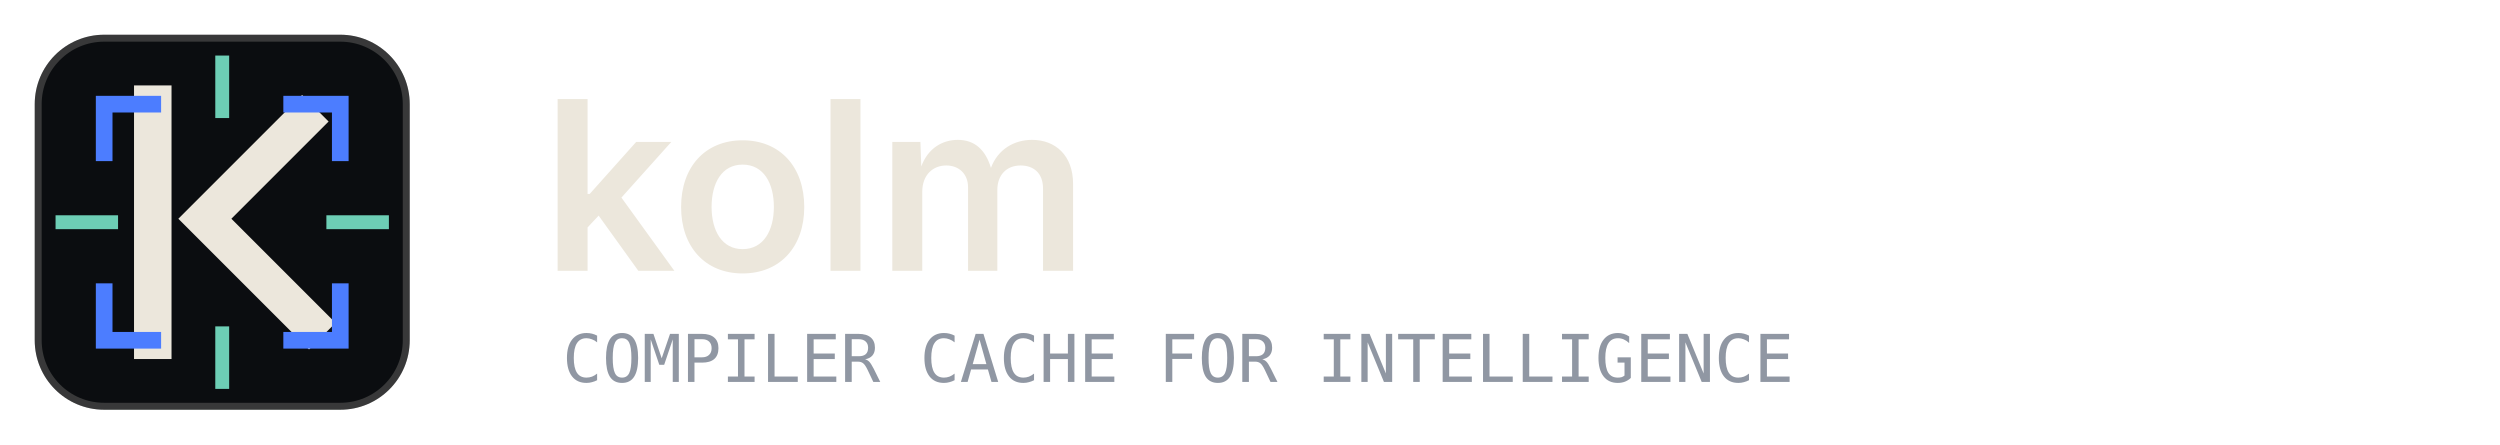
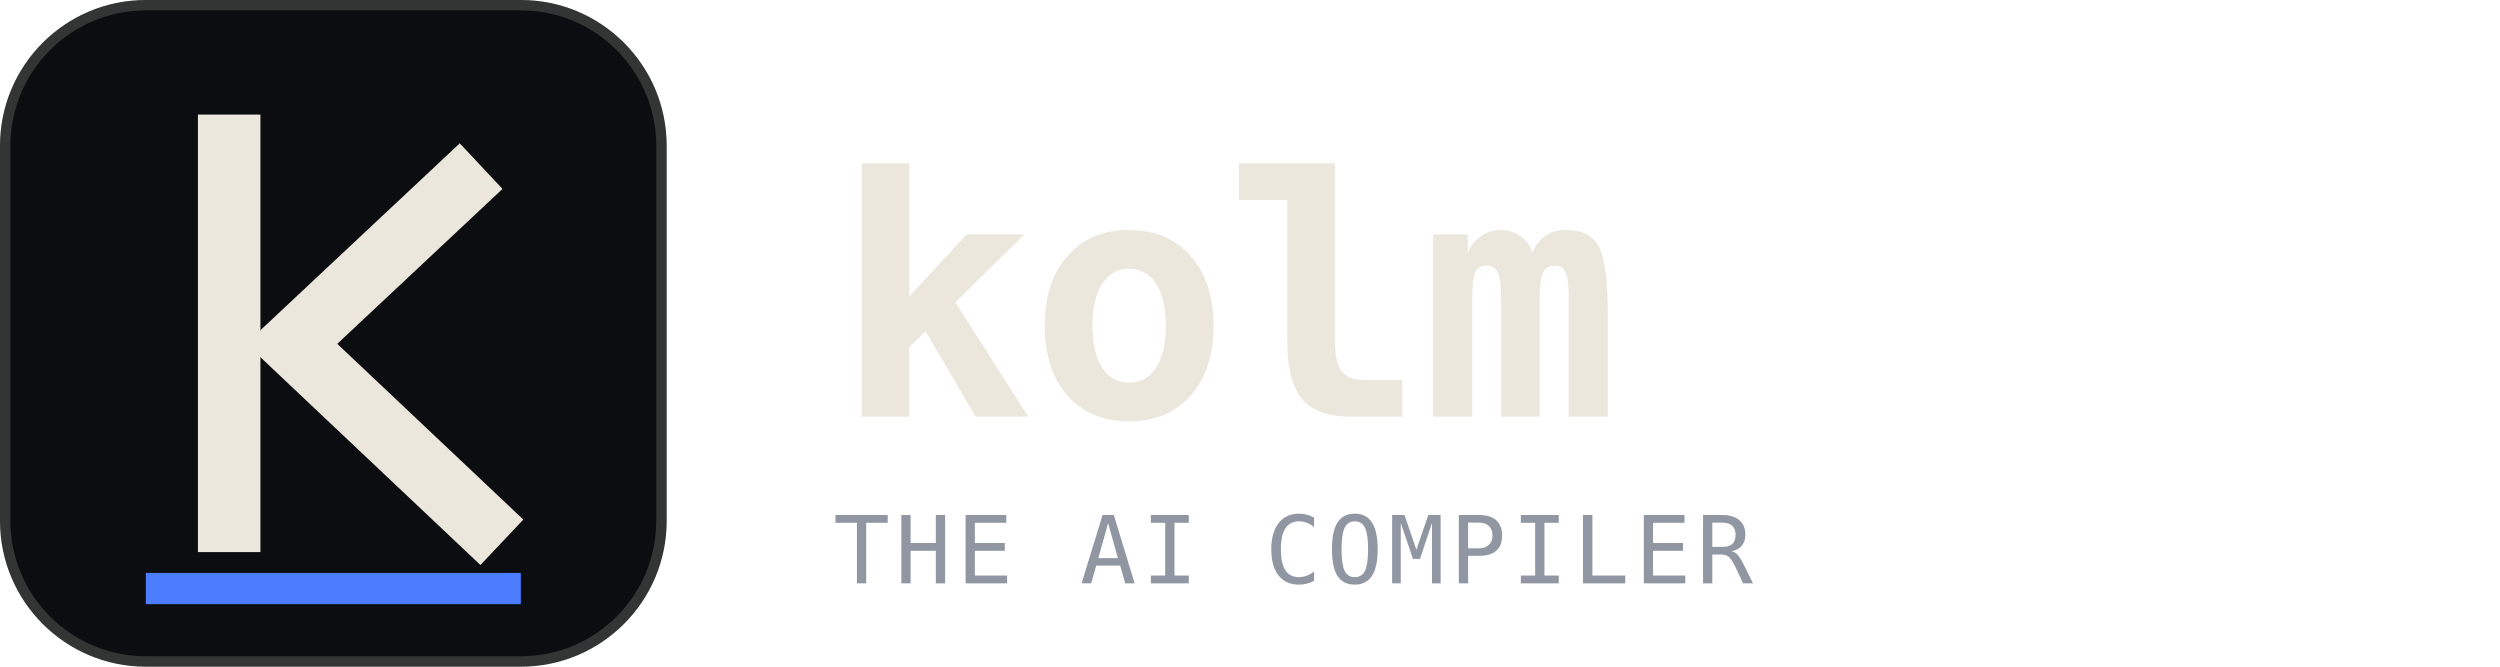
- <svg xmlns="http://www.w3.org/2000/svg" viewBox="0 0 360 64" role="img" aria-label="kolm compiler cache for intelligence">
-   <rect x="5" y="5" width="54" height="54" rx="10" fill="#0b0d10" />
-   <rect x="5.5" y="5.5" width="53" height="53" rx="9.5" fill="none" stroke="#ece7dc" stroke-opacity=".20" />
-   <path d="M22 15v34" stroke="#ece7dc" stroke-width="5.4" stroke-linecap="square" />
-   <path d="M43.5 17.5 29.5 31.5 44.5 46.5" fill="none" stroke="#ece7dc" stroke-width="5.4" stroke-linecap="square" stroke-linejoin="miter" />
-   <path d="M15 22v-7h7M42 15h7v7M49 42v7h-7M22 49h-7v-7" fill="none" stroke="#4c7dff" stroke-width="2.4" stroke-linecap="square" />
-   <path d="M32 9v7M32 48v7M9 32h7M48 32h7" stroke="#7ef0d2" stroke-width="2" stroke-linecap="square" opacity=".85" />
-   <text x="78" y="39" fill="#ece7dc" font-family="-apple-system,BlinkMacSystemFont,'SF Pro Text','Inter','Segoe UI',system-ui,sans-serif" font-size="34" font-weight="560">kolm</text>
-   <text x="81" y="55" fill="#9097a3" font-family="ui-monospace,'SF Mono',Menlo,Consolas,monospace" font-size="9.5" font-weight="500">COMPILER CACHE FOR INTELLIGENCE</text>
+ <svg xmlns="http://www.w3.org/2000/svg" viewBox="0 0 240 64" role="img" aria-label="kolm — the AI compiler">
+   <rect width="64" height="64" rx="14" fill="#0b0d10" />
+   <rect x="0.5" y="0.5" width="63" height="63" rx="13.5" fill="none" stroke="#ece7dc" stroke-opacity=".18" />
+   <path d="M22 14v36" stroke="#ece7dc" stroke-width="6" stroke-linecap="square" />
+   <path d="M44 18 28 33 46 50" fill="none" stroke="#ece7dc" stroke-width="6" stroke-linecap="square" stroke-linejoin="miter" />
+   <rect x="14" y="55" width="36" height="3" fill="#4c7dff" />
+   <text x="80" y="40" fill="#ece7dc" font-family="ui-monospace,'SF Mono',Menlo,Consolas,monospace" font-size="32" font-weight="560" letter-spacing="-0.5">kolm</text>
+   <text x="80" y="56" fill="#9097a3" font-family="ui-monospace,'SF Mono',Menlo,Consolas,monospace" font-size="9" font-weight="500" letter-spacing="0.5">THE AI COMPILER</text>
</svg>
